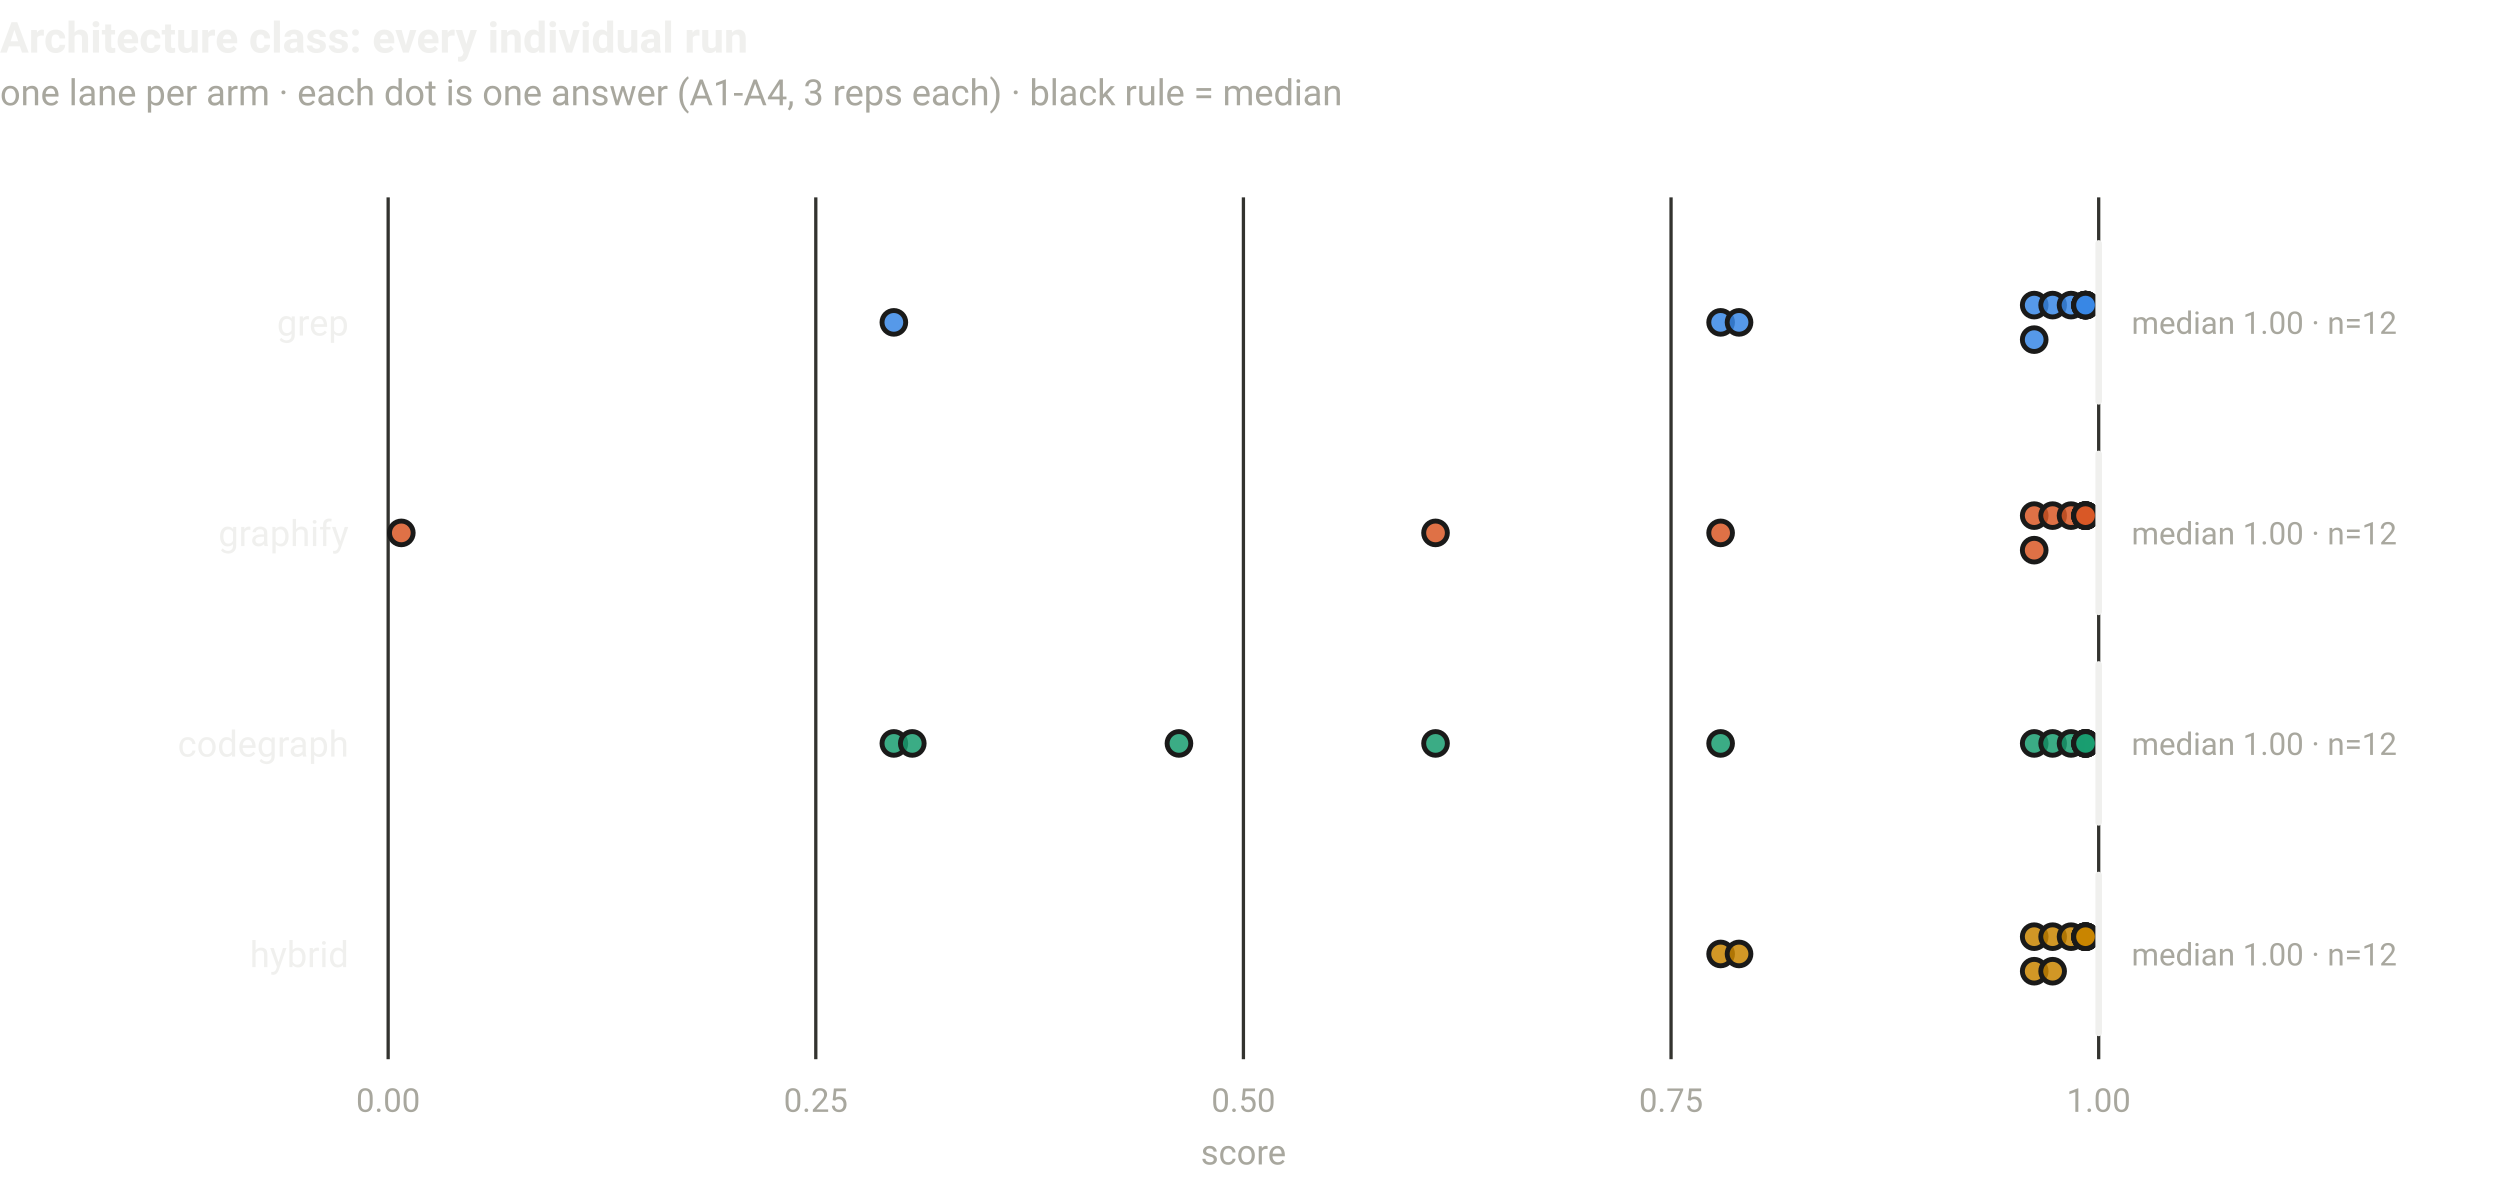
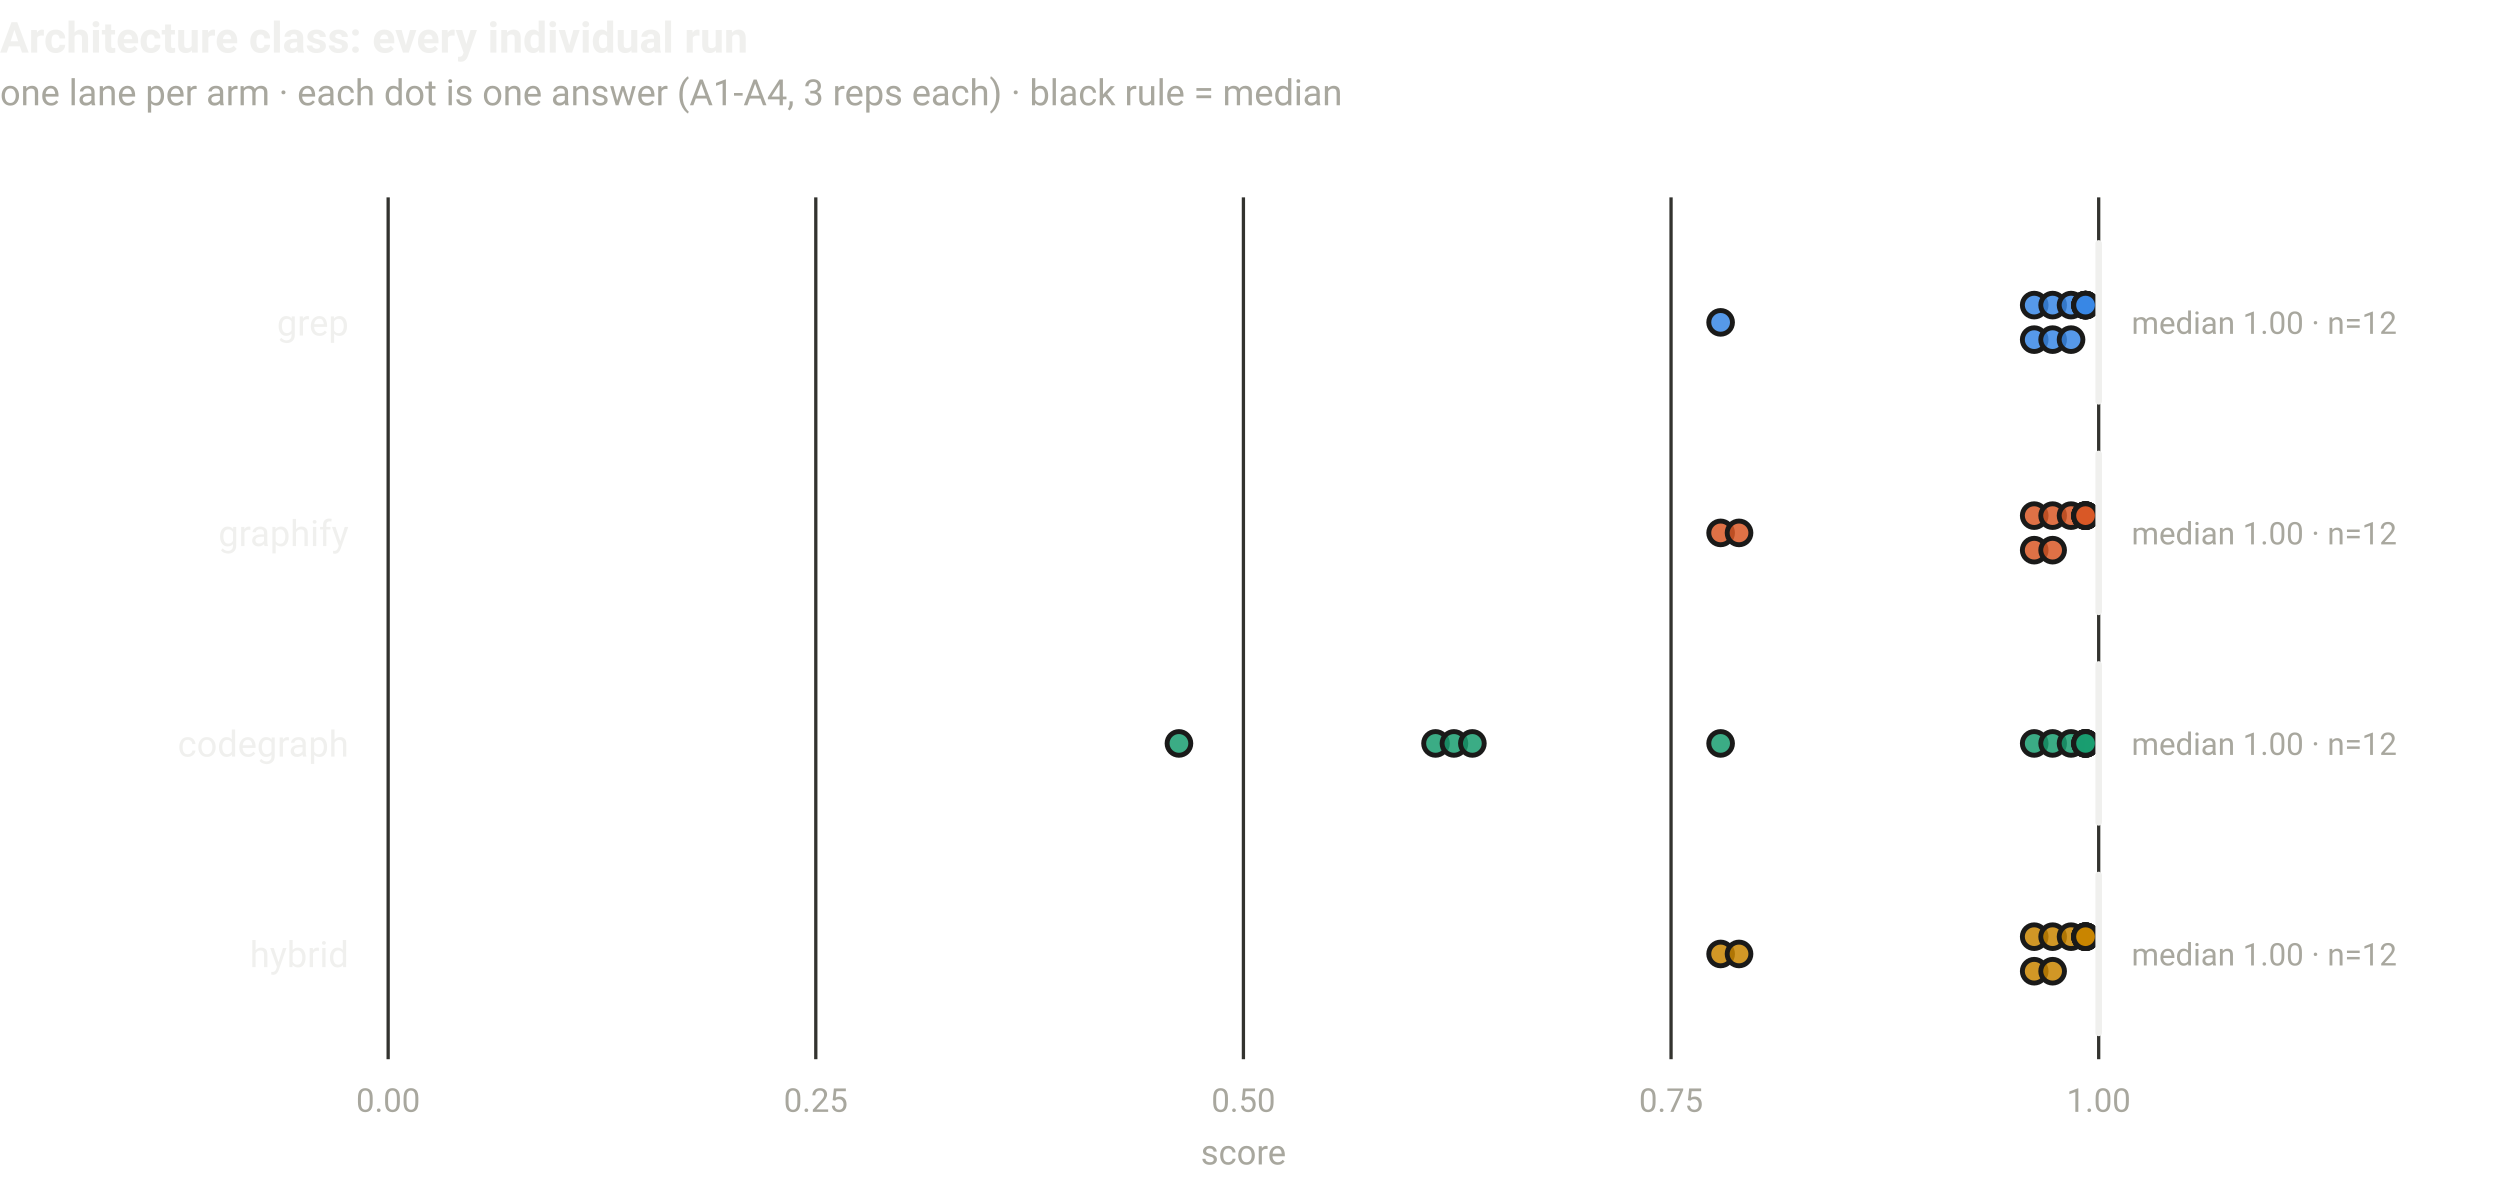
<svg xmlns="http://www.w3.org/2000/svg" width="760" height="366" viewBox="0 0 760 366" font-family="system-ui,-apple-system,Segoe UI,Roboto,sans-serif" role="img">
  <text x="0" y="16" font-size="13" font-weight="600" fill="#f0f0ee">Architecture class: every individual run</text>
  <text x="0" y="32" font-size="11" fill="#a8a79e">one lane per arm · each dot is one answer (A1-A4, 3 reps each) · black rule = median</text>
  <line x1="118" y1="60" x2="118" y2="322" stroke="#33332f" stroke-width="1" />
  <text x="118" y="338" font-size="10" fill="#a8a79e" text-anchor="middle">0.00</text>
  <line x1="248" y1="60" x2="248" y2="322" stroke="#33332f" stroke-width="1" />
  <text x="248" y="338" font-size="10" fill="#a8a79e" text-anchor="middle">0.25</text>
  <line x1="378" y1="60" x2="378" y2="322" stroke="#33332f" stroke-width="1" />
  <text x="378" y="338" font-size="10" fill="#a8a79e" text-anchor="middle">0.50</text>
  <line x1="508" y1="60" x2="508" y2="322" stroke="#33332f" stroke-width="1" />
  <text x="508" y="338" font-size="10" fill="#a8a79e" text-anchor="middle">0.75</text>
  <line x1="638" y1="60" x2="638" y2="322" stroke="#33332f" stroke-width="1" />
  <text x="638" y="338" font-size="10" fill="#a8a79e" text-anchor="middle">1.00</text>
  <text x="378" y="354" font-size="10.5" fill="#a8a79e" text-anchor="middle">score</text>
  <text x="106" y="102" font-size="11" fill="#f0f0ee" text-anchor="end">grep</text>
  <circle cx="618.4" cy="92.75" r="3.6" fill="#3987e5" fill-opacity="0.85" stroke="#1a1a19" stroke-width="1.5" />
  <circle cx="624" cy="92.75" r="3.6" fill="#3987e5" fill-opacity="0.85" stroke="#1a1a19" stroke-width="1.5" />
  <circle cx="629.6" cy="92.75" r="3.6" fill="#3987e5" fill-opacity="0.85" stroke="#1a1a19" stroke-width="1.5" />
  <circle cx="634" cy="92.75" r="3.6" fill="#3987e5" fill-opacity="0.85" stroke="#1a1a19" stroke-width="1.5" />
  <circle cx="634" cy="92.75" r="3.6" fill="#3987e5" fill-opacity="0.85" stroke="#1a1a19" stroke-width="1.5" />
  <circle cx="634" cy="92.75" r="3.6" fill="#3987e5" fill-opacity="0.85" stroke="#1a1a19" stroke-width="1.5" />
  <circle cx="634" cy="92.75" r="3.6" fill="#3987e5" fill-opacity="0.85" stroke="#1a1a19" stroke-width="1.5" />
  <circle cx="634" cy="92.75" r="3.6" fill="#3987e5" fill-opacity="0.85" stroke="#1a1a19" stroke-width="1.5" />
  <circle cx="618.4" cy="103.25" r="3.6" fill="#3987e5" fill-opacity="0.85" stroke="#1a1a19" stroke-width="1.5" />
+   <circle cx="624" cy="103.25" r="3.6" fill="#3987e5" fill-opacity="0.85" stroke="#1a1a19" stroke-width="1.5" />
+   <circle cx="629.6" cy="103.25" r="3.6" fill="#3987e5" fill-opacity="0.85" stroke="#1a1a19" stroke-width="1.5" />
  <circle cx="523.067" cy="98" r="3.6" fill="#3987e5" fill-opacity="0.85" stroke="#1a1a19" stroke-width="1.5" />
-   <circle cx="271.733" cy="98" r="3.6" fill="#3987e5" fill-opacity="0.85" stroke="#1a1a19" stroke-width="1.5" />
-   <circle cx="528.667" cy="98" r="3.6" fill="#3987e5" fill-opacity="0.85" stroke="#1a1a19" stroke-width="1.5" />
  <line x1="638" y1="74" x2="638" y2="122" stroke="#f0f0ee" stroke-width="2" stroke-linecap="round" />
  <text x="648" y="101.5" font-size="9.5" fill="#a8a79e">median 1.00 · n=12</text>
  <text x="106" y="166" font-size="11" fill="#f0f0ee" text-anchor="end">graphify</text>
  <circle cx="618.4" cy="156.75" r="3.6" fill="#d95926" fill-opacity="0.85" stroke="#1a1a19" stroke-width="1.5" />
-   <circle cx="436.4" cy="162" r="3.6" fill="#d95926" fill-opacity="0.85" stroke="#1a1a19" stroke-width="1.5" />
  <circle cx="624" cy="156.75" r="3.6" fill="#d95926" fill-opacity="0.85" stroke="#1a1a19" stroke-width="1.5" />
  <circle cx="629.6" cy="156.75" r="3.6" fill="#d95926" fill-opacity="0.85" stroke="#1a1a19" stroke-width="1.5" />
  <circle cx="634" cy="156.75" r="3.6" fill="#d95926" fill-opacity="0.85" stroke="#1a1a19" stroke-width="1.5" />
  <circle cx="634" cy="156.75" r="3.6" fill="#d95926" fill-opacity="0.85" stroke="#1a1a19" stroke-width="1.5" />
  <circle cx="634" cy="156.75" r="3.6" fill="#d95926" fill-opacity="0.85" stroke="#1a1a19" stroke-width="1.5" />
  <circle cx="634" cy="156.75" r="3.6" fill="#d95926" fill-opacity="0.85" stroke="#1a1a19" stroke-width="1.5" />
  <circle cx="634" cy="156.75" r="3.6" fill="#d95926" fill-opacity="0.85" stroke="#1a1a19" stroke-width="1.5" />
-   <circle cx="122" cy="162" r="3.6" fill="#d95926" fill-opacity="0.85" stroke="#1a1a19" stroke-width="1.5" />
  <circle cx="618.4" cy="167.25" r="3.6" fill="#d95926" fill-opacity="0.85" stroke="#1a1a19" stroke-width="1.5" />
+   <circle cx="624" cy="167.25" r="3.6" fill="#d95926" fill-opacity="0.85" stroke="#1a1a19" stroke-width="1.5" />
  <circle cx="523.067" cy="162" r="3.6" fill="#d95926" fill-opacity="0.85" stroke="#1a1a19" stroke-width="1.5" />
+   <circle cx="528.667" cy="162" r="3.6" fill="#d95926" fill-opacity="0.85" stroke="#1a1a19" stroke-width="1.5" />
  <line x1="638" y1="138" x2="638" y2="186" stroke="#f0f0ee" stroke-width="2" stroke-linecap="round" />
  <text x="648" y="165.5" font-size="9.5" fill="#a8a79e">median 1.00 · n=12</text>
  <text x="106" y="230" font-size="11" fill="#f0f0ee" text-anchor="end">codegraph</text>
+   <circle cx="436.4" cy="226" r="3.6" fill="#199e70" fill-opacity="0.85" stroke="#1a1a19" stroke-width="1.5" />
+   <circle cx="442" cy="226" r="3.6" fill="#199e70" fill-opacity="0.85" stroke="#1a1a19" stroke-width="1.5" />
+   <circle cx="447.6" cy="226" r="3.6" fill="#199e70" fill-opacity="0.85" stroke="#1a1a19" stroke-width="1.5" />
+   <circle cx="358.4" cy="226" r="3.6" fill="#199e70" fill-opacity="0.85" stroke="#1a1a19" stroke-width="1.5" />
  <circle cx="618.4" cy="226" r="3.6" fill="#199e70" fill-opacity="0.85" stroke="#1a1a19" stroke-width="1.5" />
  <circle cx="624" cy="226" r="3.6" fill="#199e70" fill-opacity="0.85" stroke="#1a1a19" stroke-width="1.5" />
  <circle cx="629.6" cy="226" r="3.6" fill="#199e70" fill-opacity="0.85" stroke="#1a1a19" stroke-width="1.5" />
-   <circle cx="358.4" cy="226" r="3.6" fill="#199e70" fill-opacity="0.85" stroke="#1a1a19" stroke-width="1.5" />
-   <circle cx="634" cy="226" r="3.6" fill="#199e70" fill-opacity="0.85" stroke="#1a1a19" stroke-width="1.5" />
-   <circle cx="436.4" cy="226" r="3.6" fill="#199e70" fill-opacity="0.85" stroke="#1a1a19" stroke-width="1.5" />
-   <circle cx="634" cy="226" r="3.6" fill="#199e70" fill-opacity="0.85" stroke="#1a1a19" stroke-width="1.5" />
  <circle cx="634" cy="226" r="3.6" fill="#199e70" fill-opacity="0.85" stroke="#1a1a19" stroke-width="1.5" />
  <circle cx="634" cy="226" r="3.6" fill="#199e70" fill-opacity="0.85" stroke="#1a1a19" stroke-width="1.5" />
  <circle cx="523.067" cy="226" r="3.6" fill="#199e70" fill-opacity="0.85" stroke="#1a1a19" stroke-width="1.5" />
-   <circle cx="271.733" cy="226" r="3.6" fill="#199e70" fill-opacity="0.85" stroke="#1a1a19" stroke-width="1.5" />
-   <circle cx="277.333" cy="226" r="3.6" fill="#199e70" fill-opacity="0.85" stroke="#1a1a19" stroke-width="1.5" />
+   <circle cx="634" cy="226" r="3.6" fill="#199e70" fill-opacity="0.85" stroke="#1a1a19" stroke-width="1.5" />
+   <circle cx="634" cy="226" r="3.6" fill="#199e70" fill-opacity="0.85" stroke="#1a1a19" stroke-width="1.5" />
  <line x1="638" y1="202" x2="638" y2="250" stroke="#f0f0ee" stroke-width="2" stroke-linecap="round" />
  <text x="648" y="229.5" font-size="9.5" fill="#a8a79e">median 1.00 · n=12</text>
  <text x="106" y="294" font-size="11" fill="#f0f0ee" text-anchor="end">hybrid</text>
  <circle cx="618.4" cy="284.75" r="3.6" fill="#c98500" fill-opacity="0.85" stroke="#1a1a19" stroke-width="1.5" />
  <circle cx="624" cy="284.75" r="3.6" fill="#c98500" fill-opacity="0.85" stroke="#1a1a19" stroke-width="1.5" />
  <circle cx="629.6" cy="284.75" r="3.6" fill="#c98500" fill-opacity="0.85" stroke="#1a1a19" stroke-width="1.5" />
  <circle cx="634" cy="284.75" r="3.6" fill="#c98500" fill-opacity="0.85" stroke="#1a1a19" stroke-width="1.5" />
  <circle cx="634" cy="284.75" r="3.6" fill="#c98500" fill-opacity="0.85" stroke="#1a1a19" stroke-width="1.5" />
  <circle cx="634" cy="284.75" r="3.6" fill="#c98500" fill-opacity="0.85" stroke="#1a1a19" stroke-width="1.5" />
  <circle cx="634" cy="284.75" r="3.6" fill="#c98500" fill-opacity="0.85" stroke="#1a1a19" stroke-width="1.5" />
  <circle cx="634" cy="284.75" r="3.6" fill="#c98500" fill-opacity="0.85" stroke="#1a1a19" stroke-width="1.5" />
  <circle cx="618.4" cy="295.25" r="3.6" fill="#c98500" fill-opacity="0.85" stroke="#1a1a19" stroke-width="1.5" />
  <circle cx="523.067" cy="290" r="3.6" fill="#c98500" fill-opacity="0.85" stroke="#1a1a19" stroke-width="1.5" />
+   <circle cx="528.667" cy="290" r="3.6" fill="#c98500" fill-opacity="0.85" stroke="#1a1a19" stroke-width="1.5" />
  <circle cx="624" cy="295.25" r="3.6" fill="#c98500" fill-opacity="0.85" stroke="#1a1a19" stroke-width="1.5" />
-   <circle cx="528.667" cy="290" r="3.6" fill="#c98500" fill-opacity="0.85" stroke="#1a1a19" stroke-width="1.5" />
  <line x1="638" y1="266" x2="638" y2="314" stroke="#f0f0ee" stroke-width="2" stroke-linecap="round" />
  <text x="648" y="293.5" font-size="9.5" fill="#a8a79e">median 1.00 · n=12</text>
</svg>
